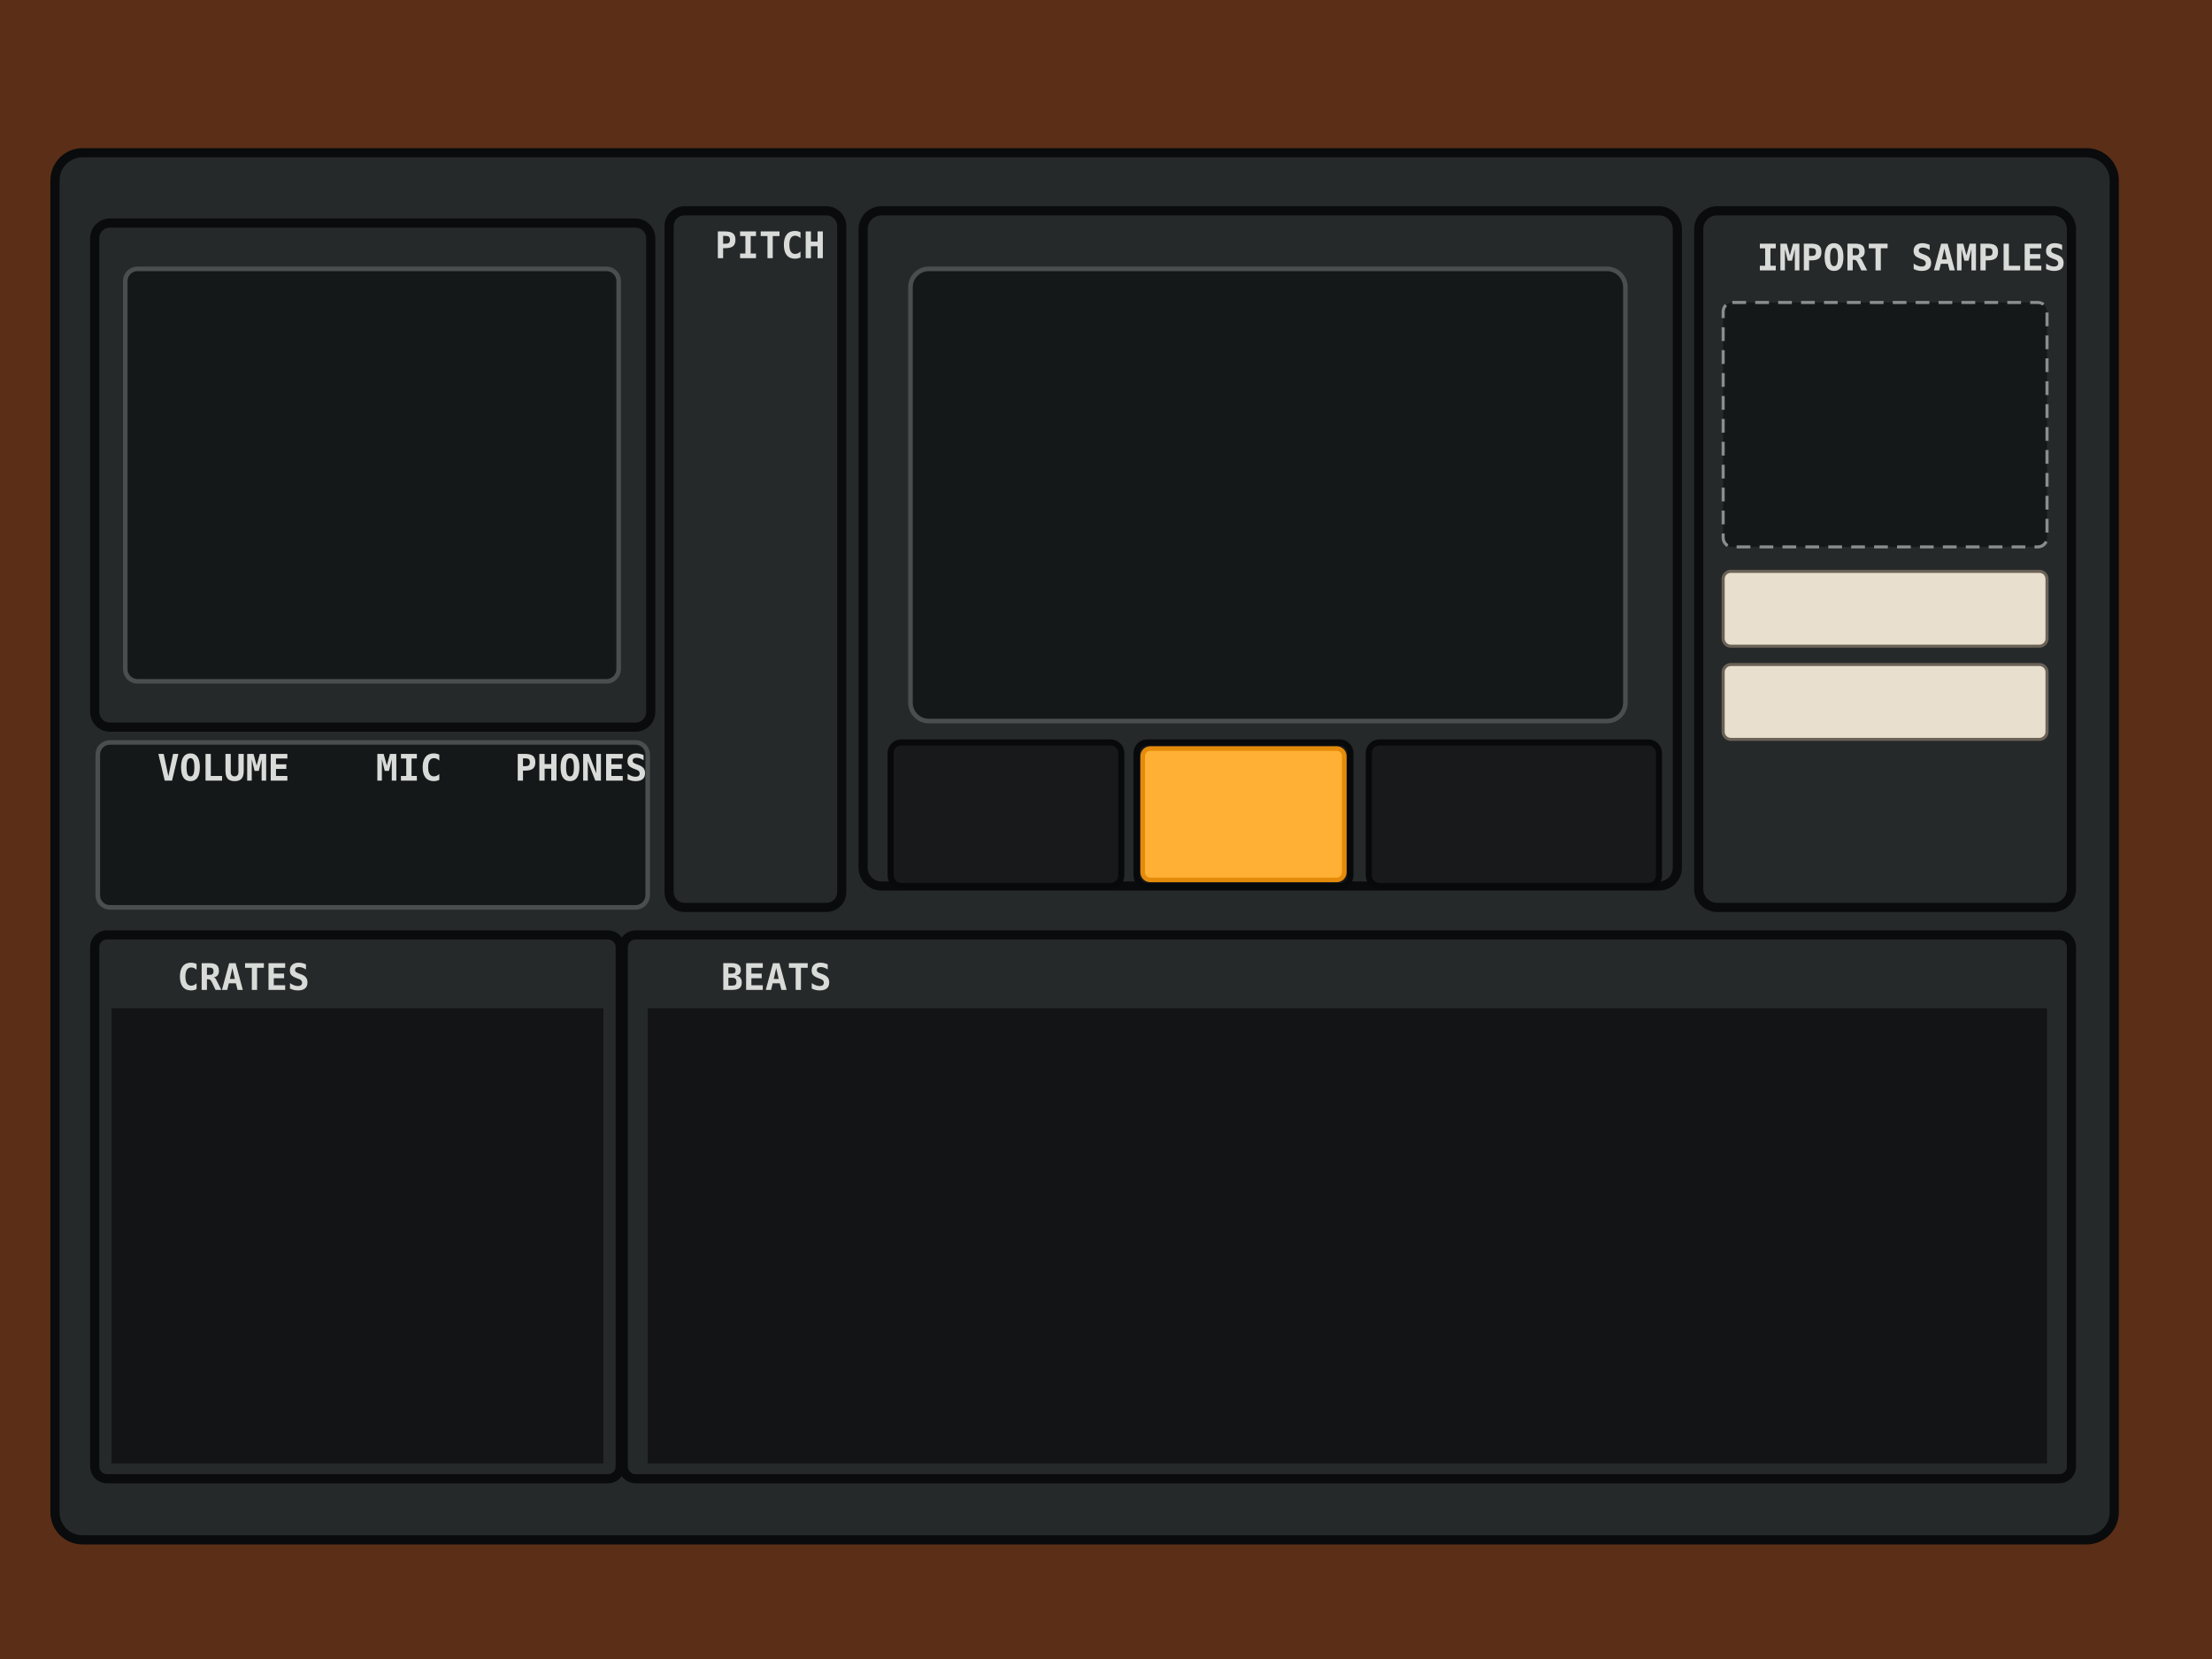
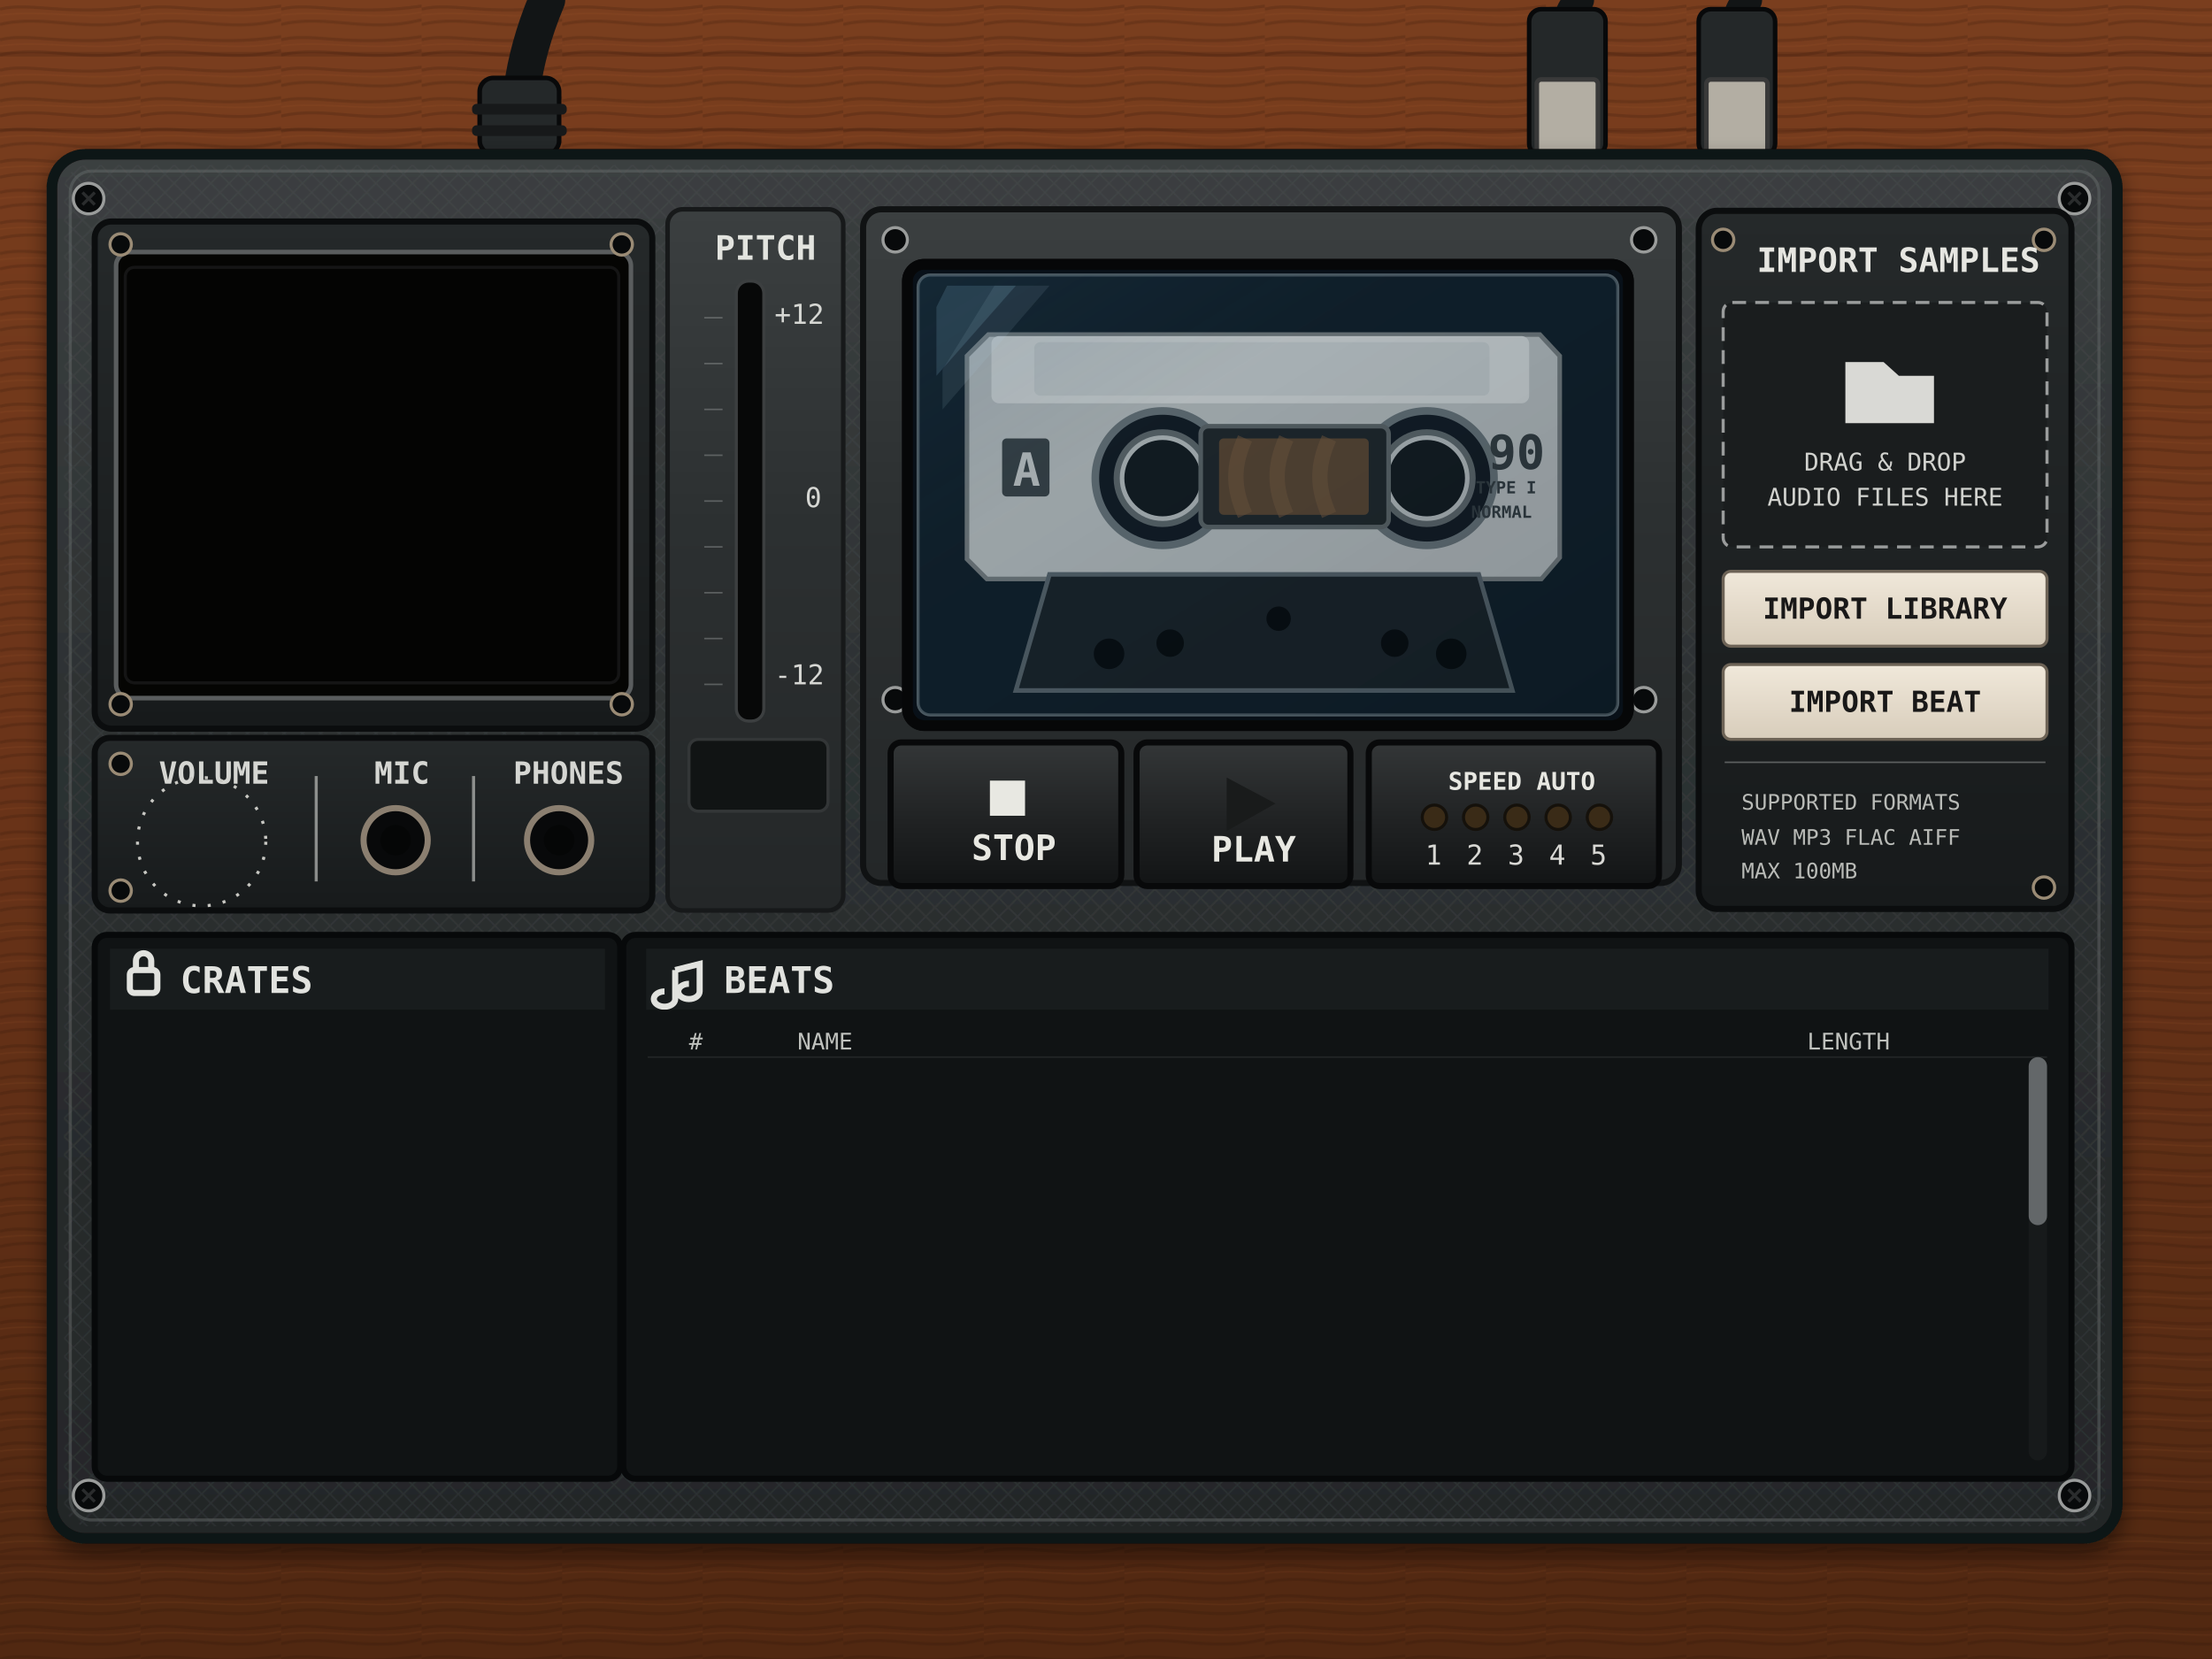
<svg xmlns="http://www.w3.org/2000/svg" width="1448" height="1086" viewBox="0 0 1448 1086">
-   <rect width="1448" height="1086" fill="#5b2e17" />
-   <g fill="#26292a" stroke="#0a0b0c" stroke-width="6">
-     <rect x="36" y="100" width="1348" height="908" rx="18" />
-     <rect x="62" y="146" width="364" height="330" rx="10" />
-     <rect x="438" y="138" width="113" height="456" rx="10" />
-     <rect x="565" y="138" width="533" height="442" rx="12" />
-     <rect x="1112" y="138" width="244" height="456" rx="12" />
-     <rect x="62" y="612" width="344" height="356" rx="8" />
-     <rect x="408" y="612" width="948" height="356" rx="8" />
-   </g>
-   <g fill="#151819" stroke="#4b4e4f" stroke-width="3">
-     <rect x="82" y="176" width="323" height="270" rx="8" />
-     <rect x="64" y="486" width="360" height="108" rx="8" />
-     <rect x="596" y="176" width="468" height="296" rx="12" />
-   </g>
-   <g fill="#151819">
-     <rect x="1128" y="198" width="212" height="160" rx="6" />
-   </g>
-   <g fill="none" stroke="#8b8d8d" stroke-width="2" stroke-dasharray="9 6">
-     <rect x="1128" y="198" width="212" height="160" rx="6" />
-   </g>
-   <g fill="#e8dfce" stroke="#6a6256" stroke-width="2">
+   <defs>
+     <linearGradient id="wood" x1="0" y1="0" x2="0" y2="1">
+       <stop offset="0" stop-color="#7a3e1e" />
+       <stop offset=".45" stop-color="#6b3419" />
+       <stop offset="1" stop-color="#512811" />
+     </linearGradient>
+     <linearGradient id="metal" x1="0" y1="0" x2="0" y2="1">
+       <stop offset="0" stop-color="#3b3f40" />
+       <stop offset=".45" stop-color="#2c3031" />
+       <stop offset="1" stop-color="#242728" />
+     </linearGradient>
+     <linearGradient id="panel" x1="0" y1="0" x2="0" y2="1">
+       <stop offset="0" stop-color="#25292a" />
+       <stop offset="1" stop-color="#171a1b" />
+     </linearGradient>
+     <linearGradient id="button" x1="0" y1="0" x2="0" y2="1">
+       <stop offset="0" stop-color="#333637" />
+       <stop offset=".55" stop-color="#202223" />
+       <stop offset="1" stop-color="#121415" />
+     </linearGradient>
+     <linearGradient id="play" x1="0" y1="0" x2="0" y2="1">
+       <stop offset="0" stop-color="#ffbd52" />
+       <stop offset=".55" stop-color="#f7a526" />
+       <stop offset="1" stop-color="#df7f08" />
+     </linearGradient>
+     <linearGradient id="ivory" x1="0" y1="0" x2="0" y2="1">
+       <stop offset="0" stop-color="#f0e8da" />
+       <stop offset="1" stop-color="#d8cdbb" />
+     </linearGradient>
+     <linearGradient id="glass" x1="0" y1="0" x2="1" y2="1">
+       <stop offset="0" stop-color="#27485f" stop-opacity=".58" />
+       <stop offset=".35" stop-color="#132938" stop-opacity=".38" />
+       <stop offset="1" stop-color="#07131d" stop-opacity=".56" />
+     </linearGradient>
+     <pattern id="diamond" width="12" height="12" patternUnits="userSpaceOnUse">
+       <path d="M0 6 6 0l6 6-6 6Z" fill="none" stroke="#747778" stroke-opacity=".12" stroke-width="1" />
+     </pattern>
+     <pattern id="grain" width="92" height="20" patternUnits="userSpaceOnUse">
+       <path d="M0 6C20 1 44 11 92 4M0 16C30 9 56 22 92 13" fill="none" stroke="#2c1208" stroke-opacity=".18" stroke-width="2" />
+       <path d="M0 10C28 6 63 14 92 8" fill="none" stroke="#b76b36" stroke-opacity=".10" stroke-width="1" />
+     </pattern>
+     <filter id="shadow" x="-30%" y="-30%" width="160%" height="180%">
+       <feDropShadow dx="0" dy="7" stdDeviation="7" flood-color="#000" flood-opacity=".48" />
+     </filter>
+     <filter id="softGlow" x="-60%" y="-60%" width="220%" height="220%">
+       <feGaussianBlur stdDeviation="7" />
+     </filter>
+   </defs>
+   <rect width="1448" height="1086" fill="url(#wood)" />
+   <rect width="1448" height="1086" fill="url(#grain)" />
+   <g opacity=".18" fill="#2d1108">
+     <rect y="34" width="1448" height="3" />
+     <rect y="84" width="1448" height="2" />
+     <rect y="1018" width="1448" height="3" />
+   </g>
+   <g fill="none" stroke="#121516" stroke-linecap="round" stroke-linejoin="round">
+     <path d="M340 101C339 75 340 43 358 0" stroke-width="24" />
+     <path d="M1024 102V34C1024 12 1029 4 1034 0" stroke-width="19" />
+     <path d="M1135 102V34C1135 13 1139 4 1144 0" stroke-width="19" />
+   </g>
+   <g fill="#242829" stroke="#08090a" stroke-width="3">
+     <rect x="314" y="51" width="52" height="50" rx="9" />
+     <rect x="1001" y="6" width="50" height="96" rx="8" />
+     <rect x="1112" y="6" width="50" height="96" rx="8" />
+   </g>
+   <g fill="#b3aea3" stroke="#393939" stroke-width="3">
+     <rect x="1006" y="52" width="40" height="50" rx="3" />
+     <rect x="1117" y="52" width="40" height="50" rx="3" />
+   </g>
+   <g fill="#17191a">
+     <rect x="309" y="68" width="62" height="7" rx="3" />
+     <rect x="309" y="82" width="62" height="7" rx="3" />
+   </g>
+   <g filter="url(#shadow)">
+     <rect x="34" y="101" width="1352" height="906" rx="22" fill="url(#metal)" stroke="#111314" stroke-width="7" />
+     <rect x="42" y="108" width="1336" height="891" rx="16" fill="url(#diamond)" opacity=".95" />
+     <rect x="46" y="112" width="1328" height="883" rx="14" fill="none" stroke="#6a6d6e" stroke-opacity=".45" stroke-width="2" />
+   </g>
+   <g fill="#080a0b" stroke="#9a9c9b" stroke-width="2">
+     <circle cx="58" cy="130" r="10" />
+     <circle cx="1358" cy="130" r="10" />
+     <circle cx="58" cy="979" r="10" />
+     <circle cx="1358" cy="979" r="10" />
+   </g>
+   <g stroke="#2a2c2d" stroke-width="2">
+     <path d="m54 126 8 8m0-8-8 8M1354 126l8 8m0-8-8 8M54 975l8 8m0-8-8 8M1354 975l8 8m0-8-8 8" />
+   </g>
+   <rect x="62" y="145" width="365" height="332" rx="11" fill="url(#panel)" stroke="#0b0d0e" stroke-width="4" />
+   <rect x="76" y="165" width="337" height="292" rx="9" fill="#050503" stroke="#5a5d5e" stroke-width="3" />
+   <rect x="82" y="175" width="323" height="272" rx="6" fill="#040403" stroke="#151515" stroke-width="2" />
+   <g fill="#080a0b" stroke="#9a8b75" stroke-width="2">
+     <circle cx="79" cy="160" r="7" />
+     <circle cx="407" cy="160" r="7" />
+     <circle cx="79" cy="461" r="7" />
+     <circle cx="407" cy="461" r="7" />
+   </g>
+   <rect x="62" y="483" width="365" height="113" rx="10" fill="url(#panel)" stroke="#0b0d0e" stroke-width="4" />
+   <g fill="#d5d6d2" font-family="monospace" font-size="20" font-weight="700">
+     <text x="104" y="513">VOLUME</text>
+     <text x="245" y="513">MIC</text>
+     <text x="336" y="513">PHONES</text>
+   </g>
+   <g stroke="#c7c8c5" stroke-opacity=".65" stroke-width="2">
+     <path d="M207 508v69M310 508v69" />
+   </g>
+   <g fill="none" stroke="#c8c8c3" stroke-width="2" stroke-dasharray="2 8">
+     <circle cx="132" cy="551" r="42" />
+   </g>
+   <g fill="#08090a" stroke="#8b7f70" stroke-width="4">
+     <circle cx="259" cy="550" r="21" />
+     <circle cx="366" cy="550" r="21" />
+   </g>
+   <g fill="#050606">
+     <circle cx="259" cy="550" r="10" />
+     <circle cx="366" cy="550" r="10" />
+   </g>
+   <g fill="#080a0b" stroke="#9a8b75" stroke-width="2">
+     <circle cx="79" cy="500" r="7" />
+     <circle cx="79" cy="583" r="7" />
+   </g>
+   <rect x="437" y="137" width="115" height="459" rx="10" fill="url(#metal)" stroke="#17191a" stroke-width="3" />
+   <text x="468" y="170" fill="#e3e4df" font-family="monospace" font-size="22" font-weight="700">PITCH</text>
+   <rect x="482" y="184" width="18" height="288" rx="8" fill="#070808" stroke="#3c3f40" stroke-width="2" />
+   <g stroke="#868988" stroke-opacity=".55" stroke-width="1">
+     <path d="M461 208h12M461 238h12M461 268h12M461 298h12M461 328h12M461 358h12M461 388h12M461 418h12M461 448h12" />
+   </g>
+   <g fill="#d6d7d3" font-family="monospace" font-size="18">
+     <text x="507" y="212">+12</text>
+     <text x="527" y="332">0</text>
+     <text x="507" y="448">-12</text>
+   </g>
+   <rect x="451" y="484" width="91" height="47" rx="6" fill="#111414" stroke="#333637" stroke-width="2" />
+   <rect x="565" y="137" width="534" height="441" rx="12" fill="url(#metal)" stroke="#101213" stroke-width="4" />
+   <g fill="#080a0b" stroke="#9a9c9b" stroke-width="2">
+     <circle cx="586" cy="157" r="8" />
+     <circle cx="1076" cy="157" r="8" />
+     <circle cx="586" cy="458" r="8" />
+     <circle cx="1076" cy="458" r="8" />
+   </g>
+   <rect x="594" y="173" width="472" height="302" rx="11" fill="#081018" stroke="#08090a" stroke-width="7" />
+   <rect x="601" y="180" width="458" height="288" rx="8" fill="#0e1c26" stroke="#4b5961" stroke-width="2" />
+   <path d="M647 219H1008L1021 233V365L1009 379H646L633 366V233Z" fill="#b7bdbe" stroke="#737a7c" stroke-width="3" />
+   <rect x="649" y="220" width="352" height="44" rx="5" fill="#d4d8d8" />
+   <rect x="677" y="224" width="298" height="35" rx="4" fill="#c6cccd" />
+   <g fill="#101820" stroke="#667176" stroke-width="5">
+     <circle cx="761" cy="313" r="44" />
+     <circle cx="934" cy="313" r="44" />
+   </g>
+   <g fill="#b7bdbe" stroke="#5d6669" stroke-width="4">
+     <circle cx="761" cy="313" r="30" />
+     <circle cx="934" cy="313" r="30" />
+   </g>
+   <g fill="#11181c">
+     <circle cx="761" cy="313" r="25" />
+     <circle cx="934" cy="313" r="25" />
+   </g>
+   <rect x="786" y="279" width="123" height="66" rx="5" fill="#1e2427" stroke="#5c6466" stroke-width="3" />
+   <rect x="798" y="287" width="98" height="50" rx="3" fill="#59442f" />
+   <path d="M815 287c-8 18-8 32 0 50M842 287c-8 18-8 32 0 50M870 287c-8 18-8 32 0 50" fill="none" stroke="#77583b" stroke-width="10" opacity=".55" />
+   <rect x="656" y="287" width="31" height="38" rx="3" fill="#374044" />
+   <text x="663" y="318" fill="#c4c8c8" font-family="monospace" font-size="30" font-weight="700">A</text>
+   <text x="974" y="307" fill="#313a3e" font-family="monospace" font-size="31" font-weight="700">90</text>
+   <text x="966" y="323" fill="#313a3e" font-family="monospace" font-size="11" font-weight="700">TYPE I</text>
+   <text x="963" y="339" fill="#313a3e" font-family="monospace" font-size="11" font-weight="700">NORMAL</text>
+   <path d="M687 376H968L990 452H665Z" fill="#182025" stroke="#566269" stroke-width="3" />
+   <g fill="#05090b">
+     <circle cx="726" cy="428" r="10" />
+     <circle cx="766" cy="421" r="9" />
+     <circle cx="837" cy="405" r="8" />
+     <circle cx="913" cy="421" r="9" />
+     <circle cx="950" cy="428" r="10" />
+   </g>
+   <rect x="601" y="180" width="458" height="288" rx="8" fill="url(#glass)" opacity=".46" />
+   <path d="M620 187h45L613 246v-45Z" fill="#79a8c4" opacity=".20" />
+   <path d="M651 187h36L617 268v-26Z" fill="#b7d8e8" opacity=".10" />
+   <rect x="594" y="173" width="472" height="302" rx="11" fill="none" stroke="#060708" stroke-width="7" />
+   <g fill="url(#button)" stroke="#08090a" stroke-width="4">
+     <rect x="583" y="486" width="151" height="94" rx="7" />
+     <rect x="896" y="486" width="190" height="94" rx="7" />
+   </g>
+   <rect x="744" y="486" width="140" height="94" rx="7" fill="url(#button)" stroke="#08090a" stroke-width="4" />
+   <g fill="#e8e8e2" font-family="monospace" font-weight="700">
+     <text x="636" y="563" font-size="23">STOP</text>
+     <text x="793" y="564" font-size="23">PLAY</text>
+     <text x="948" y="517" font-size="16">SPEED AUTO</text>
+   </g>
+   <rect x="648" y="511" width="23" height="23" fill="#e8e8e2" />
+   <path d="m803 509 32 17-32 18Z" fill="#191b1b" />
+   <g fill="#3a2b17" stroke="#15110b" stroke-width="2">
+     <circle cx="939" cy="535" r="8" />
+     <circle cx="966" cy="535" r="8" />
+     <circle cx="993" cy="535" r="8" />
+     <circle cx="1020" cy="535" r="8" />
+     <circle cx="1047" cy="535" r="8" />
+   </g>
+   <g fill="#d8d8d4" font-family="monospace" font-size="18">
+     <text x="933" y="566">1</text>
+     <text x="960" y="566">2</text>
+     <text x="987" y="566">3</text>
+     <text x="1014" y="566">4</text>
+     <text x="1041" y="566">5</text>
+   </g>
+   <rect x="1112" y="138" width="244" height="457" rx="12" fill="url(#panel)" stroke="#0b0d0e" stroke-width="4" />
+   <g fill="#080a0b" stroke="#9a8b75" stroke-width="2">
+     <circle cx="1128" cy="157" r="7" />
+     <circle cx="1338" cy="157" r="7" />
+     <circle cx="1338" cy="581" r="7" />
+   </g>
+   <text x="1150" y="178" fill="#e6e6e1" font-family="monospace" font-size="22" font-weight="700">IMPORT SAMPLES</text>
+   <rect x="1128" y="198" width="212" height="160" rx="6" fill="#1a1d1e" stroke="#9a9c9c" stroke-width="2" stroke-dasharray="9 6" />
+   <path d="M1208 237h25l10 9h23v31h-58Z" fill="#d9d9d5" />
+   <g fill="#d1d2ce" font-family="monospace" font-size="16" text-anchor="middle">
+     <text x="1234" y="308">DRAG &amp; DROP</text>
+     <text x="1234" y="331">AUDIO FILES HERE</text>
+   </g>
+   <g fill="url(#ivory)" stroke="#6d6356" stroke-width="2">
    <rect x="1128" y="374" width="212" height="49" rx="5" />
    <rect x="1128" y="435" width="212" height="49" rx="5" />
  </g>
-   <g fill="#17191a" stroke="#08090a" stroke-width="4">
-     <rect x="583" y="486" width="151" height="94" rx="7" />
-     <rect x="744" y="486" width="140" height="94" rx="7" />
-     <rect x="896" y="486" width="190" height="94" rx="7" />
-   </g>
-   <rect x="748" y="490" width="132" height="86" rx="5" fill="#ffb035" stroke="#e58b0a" stroke-width="3" />
-   <g fill="#d9dbd9" font-family="monospace" font-size="24" font-weight="700">
-     <text x="116" y="648">CRATES</text>
-     <text x="472" y="648">BEATS</text>
-     <text x="1150" y="177">IMPORT SAMPLES</text>
-     <text x="468" y="169">PITCH</text>
-     <text x="103" y="511">VOLUME</text>
-     <text x="246" y="511">MIC</text>
-     <text x="337" y="511">PHONES</text>
-   </g>
-   <g fill="#121415">
-     <rect x="73" y="660" width="322" height="298" />
-     <rect x="424" y="660" width="916" height="298" />
-   </g>
+   <g fill="#191818" font-family="monospace" font-size="19" font-weight="700" text-anchor="middle">
+     <text x="1234" y="405">IMPORT LIBRARY</text>
+     <text x="1234" y="466">IMPORT BEAT</text>
+   </g>
+   <path d="M1129 499h210" stroke="#5d6060" />
+   <g fill="#b9bbb7" font-family="monospace" font-size="14">
+     <text x="1140" y="530">SUPPORTED  FORMATS</text>
+     <text x="1140" y="553">WAV  MP3  FLAC  AIFF</text>
+     <text x="1140" y="575">MAX 100MB</text>
+   </g>
+   <rect x="62" y="612" width="344" height="356" rx="8" fill="#101314" stroke="#07090a" stroke-width="4" />
+   <rect x="408" y="612" width="948" height="356" rx="8" fill="#101314" stroke="#07090a" stroke-width="4" />
+   <rect x="72" y="621" width="324" height="40" fill="#181c1d" />
+   <rect x="423" y="621" width="918" height="40" fill="#181c1d" />
+   <g fill="none" stroke="#e1e2de" stroke-width="4">
+     <rect x="85" y="635" width="18" height="15" rx="3" />
+     <path d="M89 635v-6a5 5 0 0 1 10 0v6M442 635v19M442 635l16-4v18M458 649a7 5 0 1 1-7-5M442 654a7 5 0 1 1-7-5" />
+   </g>
+   <g fill="#e1e2de" font-family="monospace" font-size="24" font-weight="700">
+     <text x="118" y="650">CRATES</text>
+     <text x="474" y="650">BEATS</text>
+   </g>
+   <rect x="74" y="661" width="320" height="296" fill="#101314" />
+   <rect x="424" y="661" width="916" height="296" fill="#101314" />
+   <g fill="#bfc1bd" font-family="monospace" font-size="15">
+     <text x="451" y="687">#</text>
+     <text x="522" y="687">NAME</text>
+     <text x="1183" y="687">LENGTH</text>
+   </g>
+   <path d="M424 692h916" stroke="#222526" />
+   <rect x="1328" y="692" width="12" height="264" rx="6" fill="#171a1b" />
+   <rect x="1328" y="692" width="12" height="110" rx="6" fill="#636769" />
</svg>
